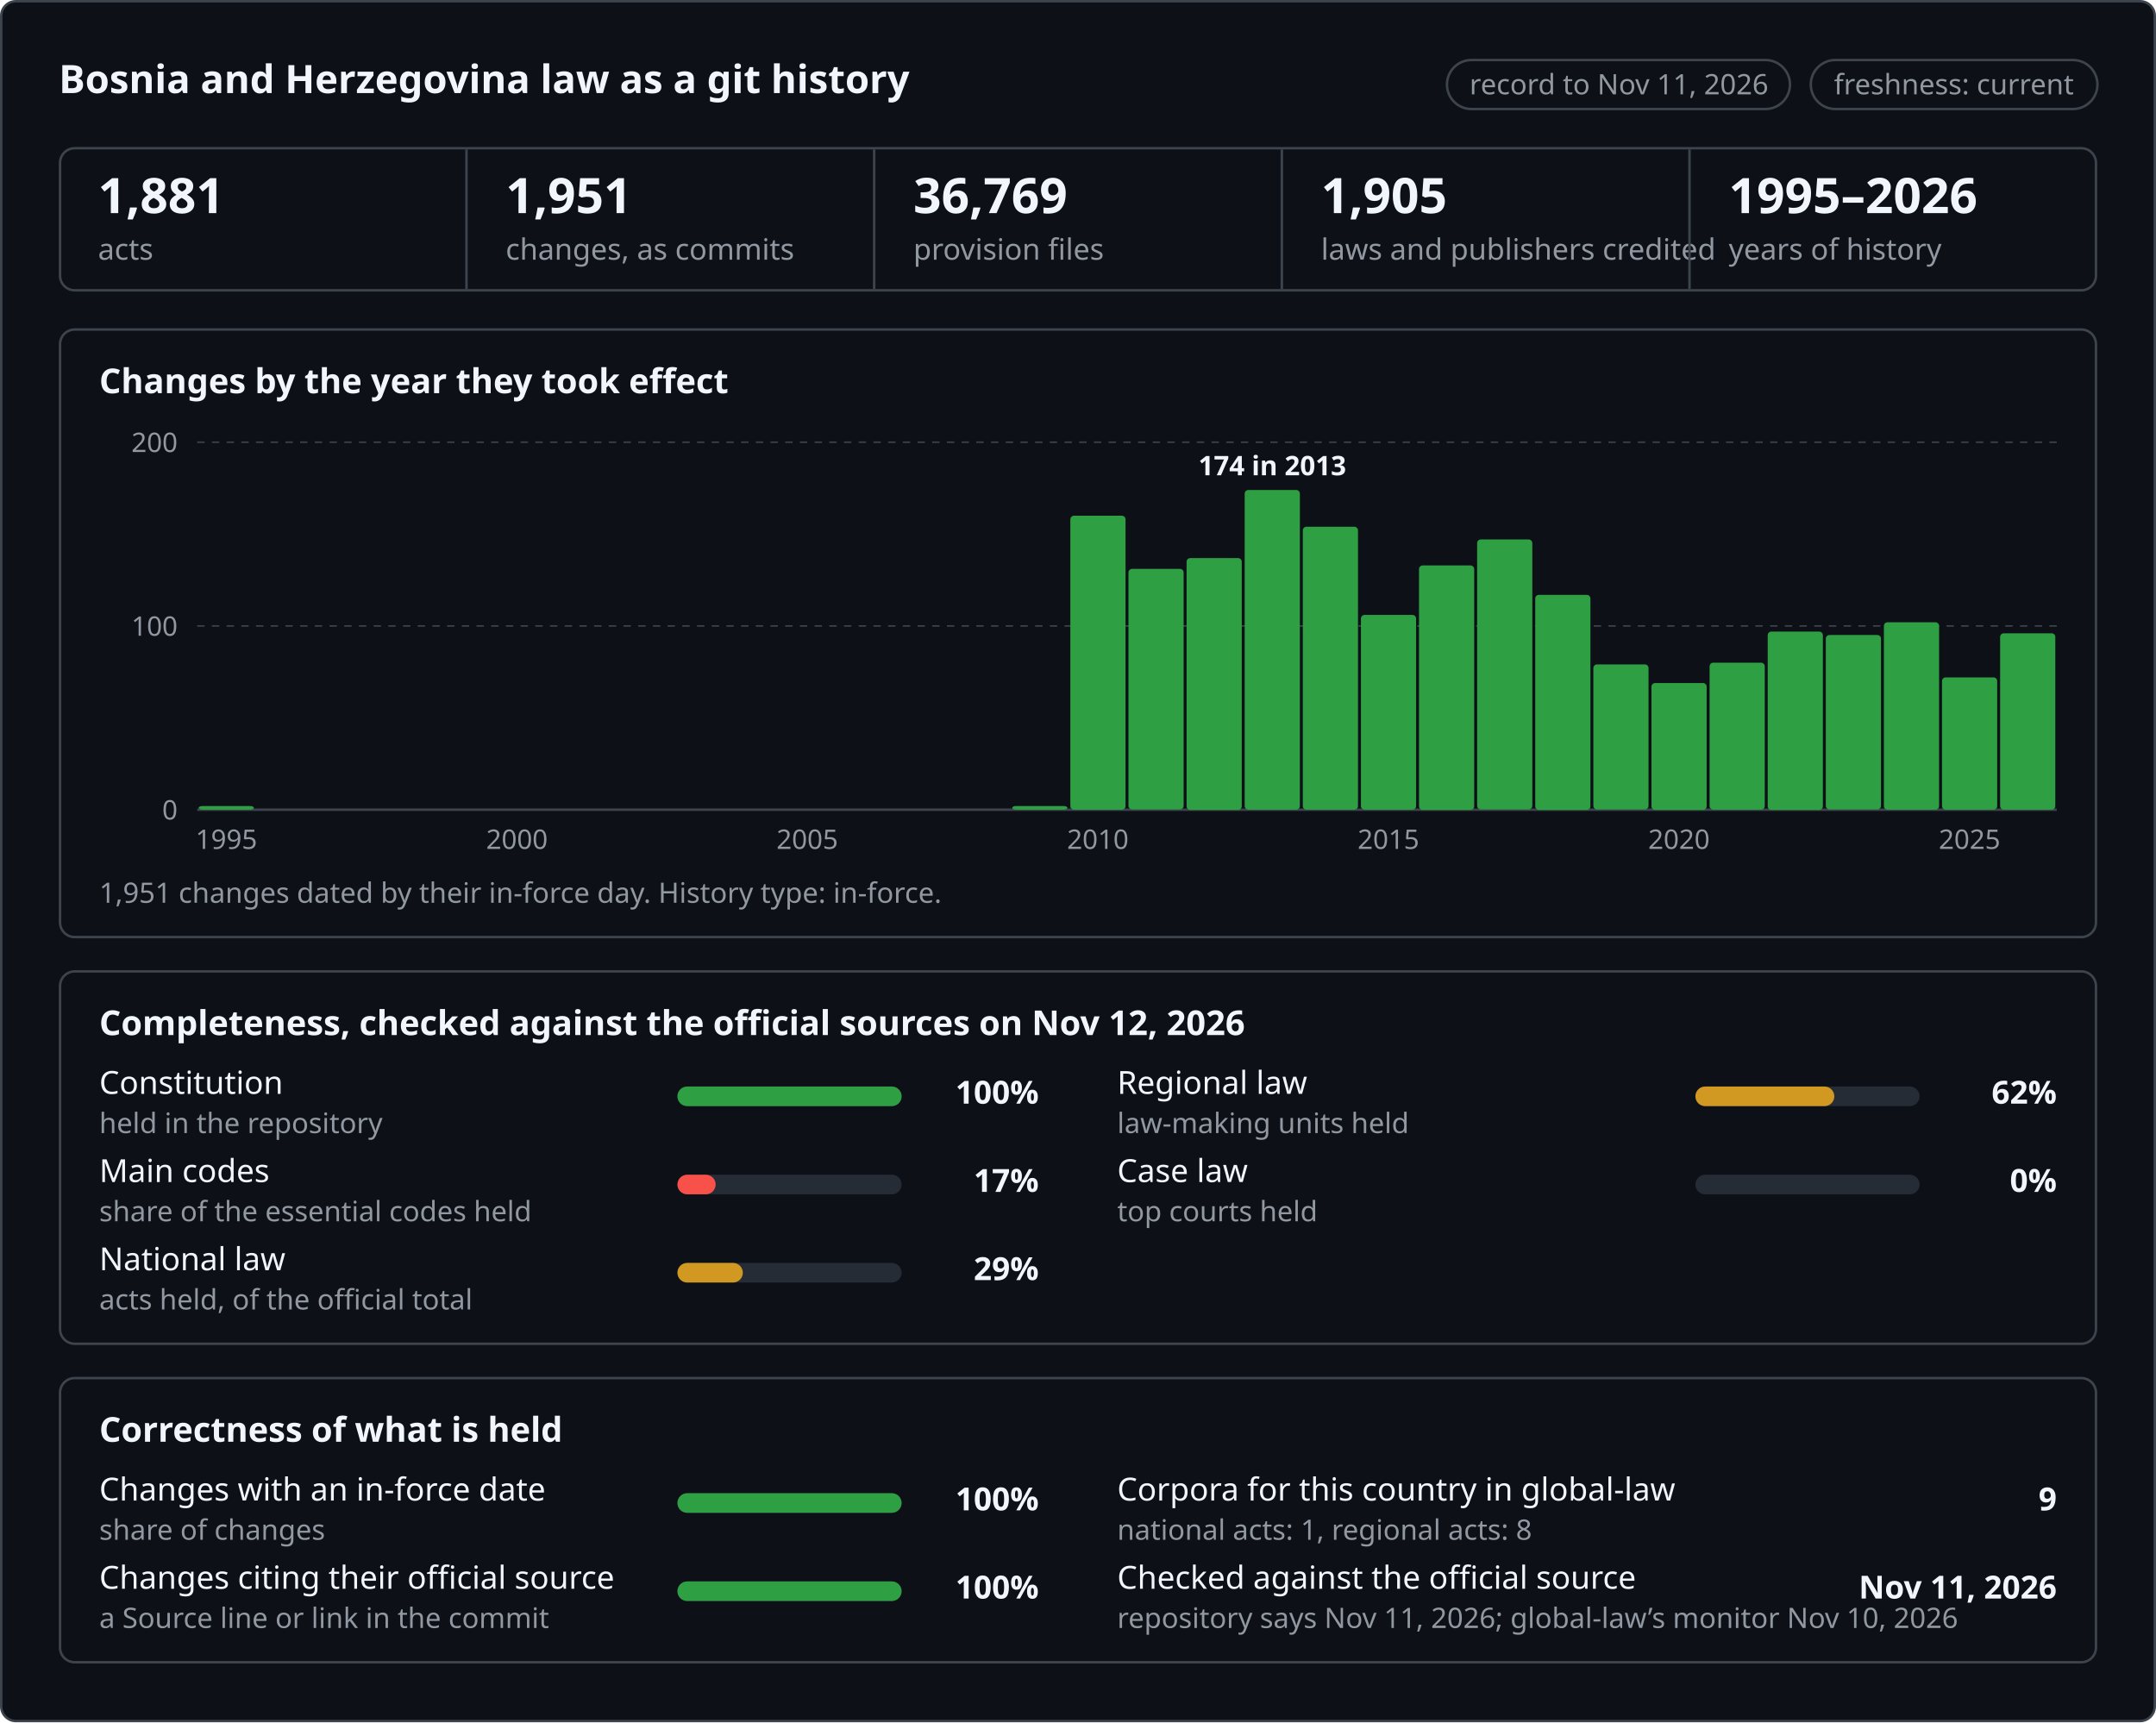
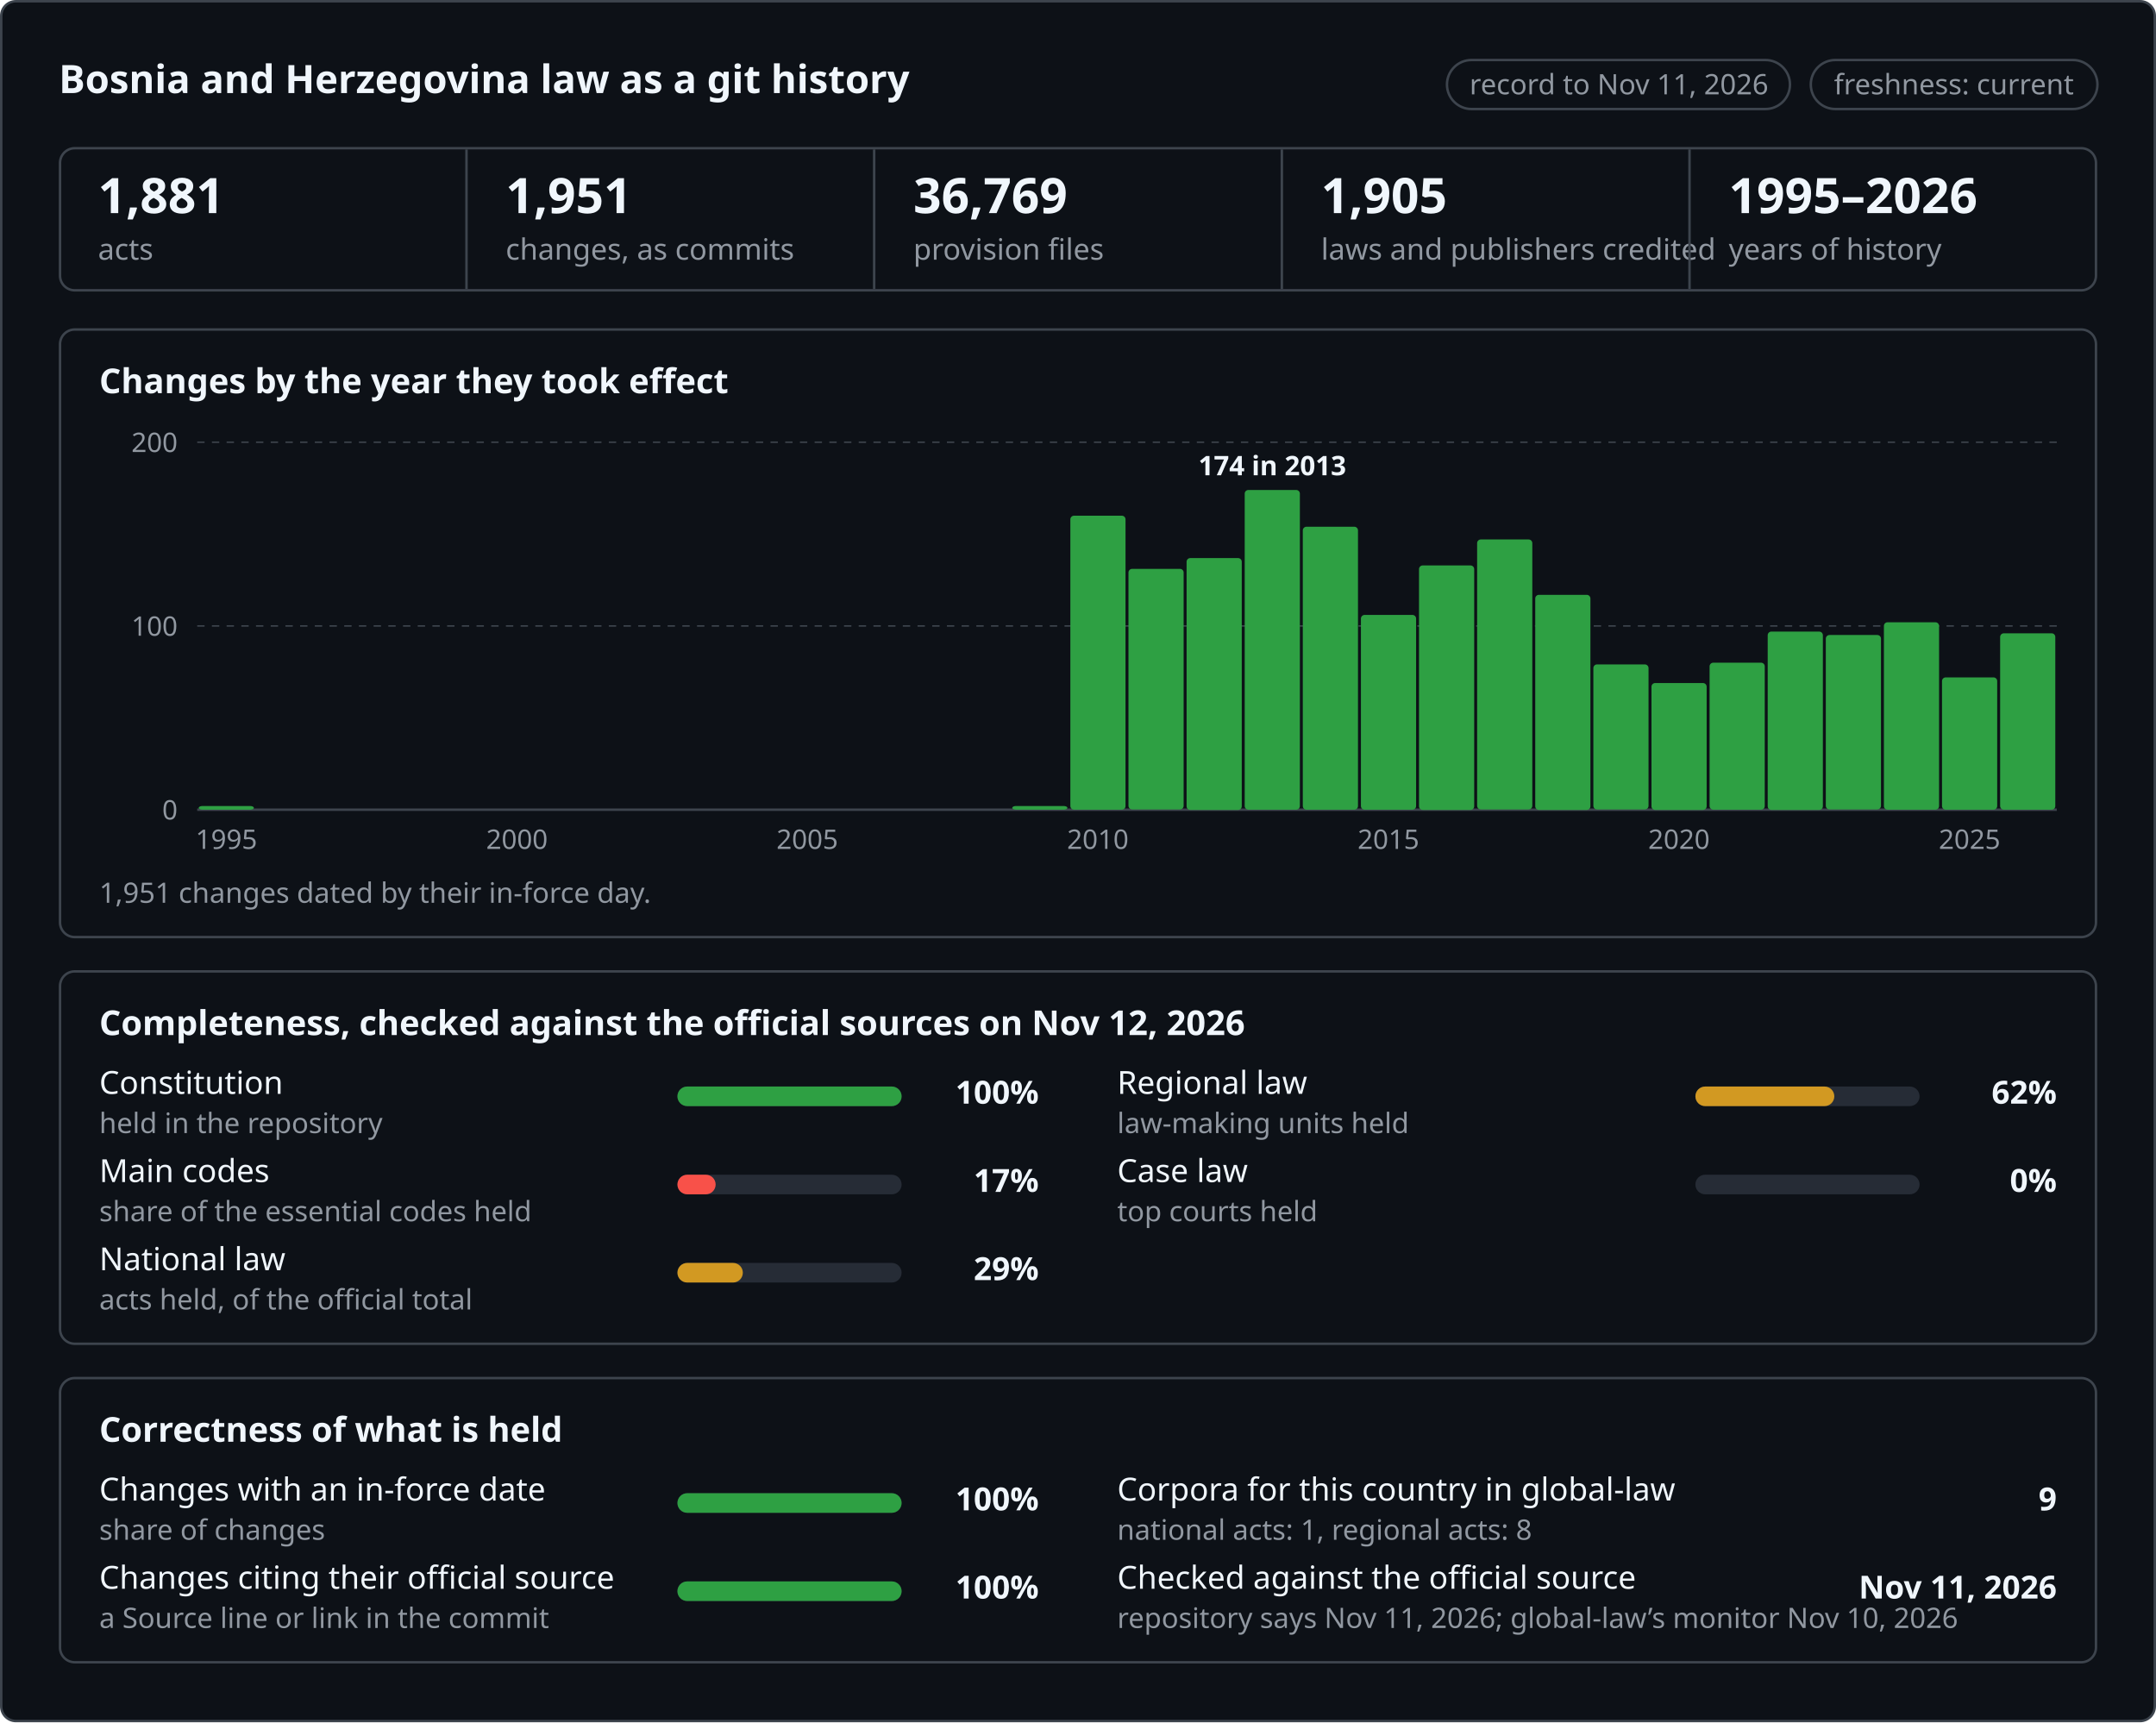
<svg xmlns="http://www.w3.org/2000/svg" width="880" height="703" viewBox="0 0 880 703" font-family="-apple-system,BlinkMacSystemFont,Segoe UI,Noto Sans,Helvetica,Arial,sans-serif">
  <rect x="0.5" y="0.5" width="879" height="702" rx="6" fill="#0d1117" stroke="#3d444d" />
  <text x="24" y="38" font-size="16" font-weight="600" fill="#f0f6fc">Bosnia and Herzegovina law as a git history</text>
  <rect x="590.6" y="24.5" width="140" height="20" rx="10" fill="none" stroke="#3d444d" />
  <text x="660.8" y="38.5" font-size="11.5" font-weight="500" text-anchor="middle" fill="#9198a1">record to Nov 11, 2026</text>
  <rect x="739.1" y="24.5" width="117" height="20" rx="10" fill="none" stroke="#3d444d" />
  <text x="797.5" y="38.5" font-size="11.5" font-weight="500" text-anchor="middle" fill="#9198a1">freshness: current</text>
  <rect x="24.5" y="60.5" width="831" height="58" rx="6" fill="#0d1117" stroke="#3d444d" />
  <text x="40.0" y="87" font-size="20" font-weight="600" fill="#f0f6fc">1,881</text>
  <text x="40.0" y="106" font-size="12" fill="#9198a1">acts</text>
  <line x1="190.4" y1="61" x2="190.4" y2="118" stroke="#3d444d" />
  <text x="206.4" y="87" font-size="20" font-weight="600" fill="#f0f6fc">1,951</text>
  <text x="206.4" y="106" font-size="12" fill="#9198a1">changes, as commits</text>
  <line x1="356.8" y1="61" x2="356.8" y2="118" stroke="#3d444d" />
  <text x="372.8" y="87" font-size="20" font-weight="600" fill="#f0f6fc">36,769</text>
  <text x="372.8" y="106" font-size="12" fill="#9198a1">provision files</text>
  <line x1="523.2" y1="61" x2="523.2" y2="118" stroke="#3d444d" />
  <text x="539.2" y="87" font-size="20" font-weight="600" fill="#f0f6fc">1,905</text>
  <text x="539.2" y="106" font-size="12" fill="#9198a1" textLength="142" lengthAdjust="spacingAndGlyphs">laws and publishers credited</text>
  <line x1="689.6" y1="61" x2="689.6" y2="118" stroke="#3d444d" />
  <text x="705.6" y="87" font-size="20" font-weight="600" fill="#f0f6fc">1995–2026</text>
  <text x="705.6" y="106" font-size="12" fill="#9198a1">years of history</text>
  <rect x="24.5" y="134.5" width="831" height="248" rx="6" fill="#0d1117" stroke="#3d444d" />
  <text x="40.5" y="160.5" font-size="14" font-weight="600" fill="#f0f6fc">Changes by the year they took effect</text>
  <line x1="80.5" y1="330.5" x2="839.5" y2="330.5" stroke="#3d444d" stroke-width="1" />
  <text x="72.5" y="334.5" font-size="11" text-anchor="end" fill="#9198a1">0</text>
  <line x1="80.5" y1="255.5" x2="839.5" y2="255.5" stroke="#3d444d" stroke-width="0.6" stroke-dasharray="3 3" />
  <text x="72.5" y="259.5" font-size="11" text-anchor="end" fill="#9198a1">100</text>
  <line x1="80.5" y1="180.5" x2="839.5" y2="180.5" stroke="#3d444d" stroke-width="0.6" stroke-dasharray="3 3" />
  <text x="72.5" y="184.5" font-size="11" text-anchor="end" fill="#9198a1">200</text>
  <rect x="81.10" y="329.0" width="22.52" height="1.5" rx="1.5" fill="#2ea043" />
  <text x="92.4" y="346.5" font-size="11" text-anchor="middle" fill="#9198a1">1995</text>
  <text x="211.0" y="346.5" font-size="11" text-anchor="middle" fill="#9198a1">2000</text>
  <text x="329.5" y="346.5" font-size="11" text-anchor="middle" fill="#9198a1">2005</text>
  <rect x="413.16" y="329.0" width="22.52" height="1.5" rx="1.5" fill="#2ea043" />
  <rect x="436.88" y="210.5" width="22.52" height="120.0" rx="1.5" fill="#2ea043" />
  <text x="448.1" y="346.5" font-size="11" text-anchor="middle" fill="#9198a1">2010</text>
  <rect x="460.60" y="232.2" width="22.52" height="98.2" rx="1.5" fill="#2ea043" />
  <rect x="484.32" y="227.8" width="22.52" height="102.8" rx="1.5" fill="#2ea043" />
  <rect x="508.04" y="200.0" width="22.52" height="130.5" rx="1.5" fill="#2ea043" />
  <text x="519.3" y="194.0" font-size="11" font-weight="600" text-anchor="middle" fill="#f0f6fc">174 in 2013</text>
  <rect x="531.76" y="215.0" width="22.52" height="115.5" rx="1.5" fill="#2ea043" />
  <rect x="555.48" y="251.0" width="22.52" height="79.5" rx="1.5" fill="#2ea043" />
  <text x="566.7" y="346.5" font-size="11" text-anchor="middle" fill="#9198a1">2015</text>
  <rect x="579.19" y="230.8" width="22.52" height="99.8" rx="1.5" fill="#2ea043" />
  <rect x="602.91" y="220.2" width="22.52" height="110.2" rx="1.5" fill="#2ea043" />
  <rect x="626.63" y="242.8" width="22.52" height="87.8" rx="1.5" fill="#2ea043" />
  <rect x="650.35" y="271.2" width="22.52" height="59.2" rx="1.5" fill="#2ea043" />
  <rect x="674.07" y="278.8" width="22.52" height="51.8" rx="1.5" fill="#2ea043" />
  <text x="685.3" y="346.5" font-size="11" text-anchor="middle" fill="#9198a1">2020</text>
  <rect x="697.79" y="270.5" width="22.52" height="60.0" rx="1.5" fill="#2ea043" />
  <rect x="721.51" y="257.8" width="22.52" height="72.8" rx="1.5" fill="#2ea043" />
  <rect x="745.23" y="259.2" width="22.52" height="71.2" rx="1.5" fill="#2ea043" />
  <rect x="768.94" y="254.0" width="22.52" height="76.5" rx="1.5" fill="#2ea043" />
  <rect x="792.66" y="276.5" width="22.52" height="54.0" rx="1.5" fill="#2ea043" />
  <text x="803.9" y="346.5" font-size="11" text-anchor="middle" fill="#9198a1">2025</text>
  <rect x="816.38" y="258.5" width="22.52" height="72.0" rx="1.5" fill="#2ea043" />
-   <text x="40.5" y="368.5" font-size="11.5" fill="#9198a1">1,951 changes dated by their in-force day. History type: in-force.</text>
+   <text x="40.5" y="368.5" font-size="11.5" fill="#9198a1">1,951 changes dated by their in-force day.</text>
  <rect x="24.5" y="396.5" width="831" height="152" rx="6" fill="#0d1117" stroke="#3d444d" />
  <text x="40.5" y="422.5" font-size="14" font-weight="600" fill="#f0f6fc">Completeness, checked against the official sources on Nov 12, 2026</text>
  <text x="40.5" y="446.5" font-size="13" fill="#f0f6fc">Constitution</text>
  <text x="40.5" y="462.5" font-size="11.5" fill="#9198a1">held in the repository</text>
  <g>
    <rect x="276.5" y="443.5" width="91.5" height="8" rx="4" fill="#262c36" />
    <rect x="276.5" y="443.5" width="91.5" height="8" rx="4" fill="#2ea043" />
  </g>
  <text x="424.0" y="450.5" font-size="13" font-weight="600" text-anchor="end" fill="#f0f6fc">100%</text>
  <text x="40.5" y="482.5" font-size="13" fill="#f0f6fc">Main codes</text>
  <text x="40.5" y="498.5" font-size="11.5" fill="#9198a1">share of the essential codes held</text>
  <g>
    <rect x="276.5" y="479.5" width="91.5" height="8" rx="4" fill="#262c36" />
    <rect x="276.5" y="479.5" width="15.6" height="8" rx="4" fill="#f85149" />
  </g>
  <text x="424.0" y="486.5" font-size="13" font-weight="600" text-anchor="end" fill="#f0f6fc">17%</text>
  <text x="40.5" y="518.5" font-size="13" fill="#f0f6fc">National law</text>
  <text x="40.5" y="534.5" font-size="11.5" fill="#9198a1">acts held, of the official total</text>
  <g>
    <rect x="276.5" y="515.5" width="91.5" height="8" rx="4" fill="#262c36" />
    <rect x="276.5" y="515.5" width="26.7" height="8" rx="4" fill="#d29922" />
  </g>
  <text x="424.0" y="522.5" font-size="13" font-weight="600" text-anchor="end" fill="#f0f6fc">29%</text>
  <text x="456.0" y="446.5" font-size="13" fill="#f0f6fc">Regional law</text>
  <text x="456.0" y="462.5" font-size="11.5" fill="#9198a1">law-making units held</text>
  <g>
    <rect x="692.0" y="443.5" width="91.5" height="8" rx="4" fill="#262c36" />
    <rect x="692.0" y="443.5" width="56.7" height="8" rx="4" fill="#d29922" />
  </g>
  <text x="839.5" y="450.5" font-size="13" font-weight="600" text-anchor="end" fill="#f0f6fc">62%</text>
  <text x="456.0" y="482.5" font-size="13" fill="#f0f6fc">Case law</text>
  <text x="456.0" y="498.5" font-size="11.5" fill="#9198a1">top courts held</text>
  <g>
    <rect x="692.0" y="479.5" width="91.5" height="8" rx="4" fill="#262c36" />
  </g>
  <text x="839.5" y="486.5" font-size="13" font-weight="600" text-anchor="end" fill="#f0f6fc">0%</text>
  <rect x="24.5" y="562.5" width="831" height="116" rx="6" fill="#0d1117" stroke="#3d444d" />
  <text x="40.5" y="588.5" font-size="14" font-weight="600" fill="#f0f6fc">Correctness of what is held</text>
  <text x="40.5" y="612.5" font-size="13" fill="#f0f6fc">Changes with an in-force date</text>
  <text x="40.5" y="628.5" font-size="11.5" fill="#9198a1">share of changes</text>
  <g>
    <rect x="276.5" y="609.5" width="91.5" height="8" rx="4" fill="#262c36" />
    <rect x="276.5" y="609.5" width="91.5" height="8" rx="4" fill="#2ea043" />
  </g>
  <text x="424.0" y="616.5" font-size="13" font-weight="600" text-anchor="end" fill="#f0f6fc">100%</text>
  <text x="40.5" y="648.5" font-size="13" fill="#f0f6fc">Changes citing their official source</text>
  <text x="40.5" y="664.5" font-size="11.5" fill="#9198a1">a Source line or link in the commit</text>
  <g>
    <rect x="276.5" y="645.5" width="91.5" height="8" rx="4" fill="#262c36" />
    <rect x="276.5" y="645.5" width="91.5" height="8" rx="4" fill="#2ea043" />
  </g>
  <text x="424.0" y="652.5" font-size="13" font-weight="600" text-anchor="end" fill="#f0f6fc">100%</text>
  <text x="456.0" y="612.5" font-size="13" fill="#f0f6fc">Corpora for this country in global-law</text>
  <text x="456.0" y="628.5" font-size="11.5" fill="#9198a1">national acts: 1, regional acts: 8</text>
  <text x="839.5" y="616.5" font-size="13" font-weight="600" text-anchor="end" fill="#f0f6fc">9</text>
  <text x="456.0" y="648.5" font-size="13" fill="#f0f6fc">Checked against the official source</text>
  <text x="456.0" y="664.5" font-size="11.5" fill="#9198a1">repository says Nov 11, 2026; global-law’s monitor Nov 10, 2026</text>
  <text x="839.5" y="652.5" font-size="13" font-weight="600" text-anchor="end" fill="#f0f6fc">Nov 11, 2026</text>
</svg>
